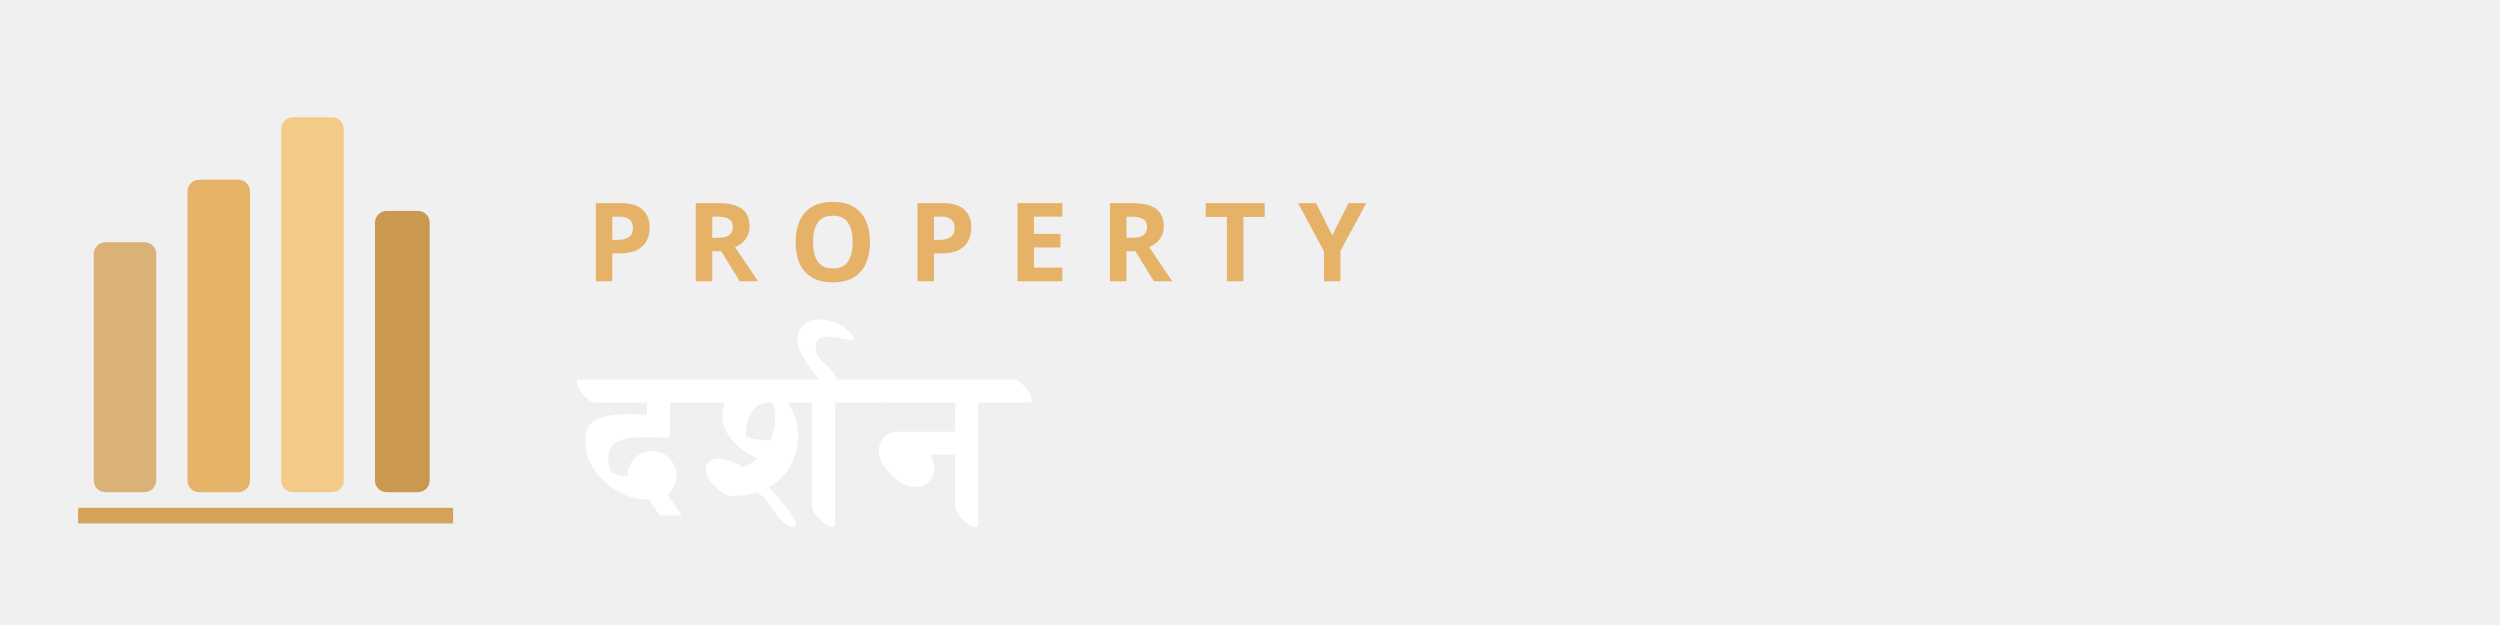
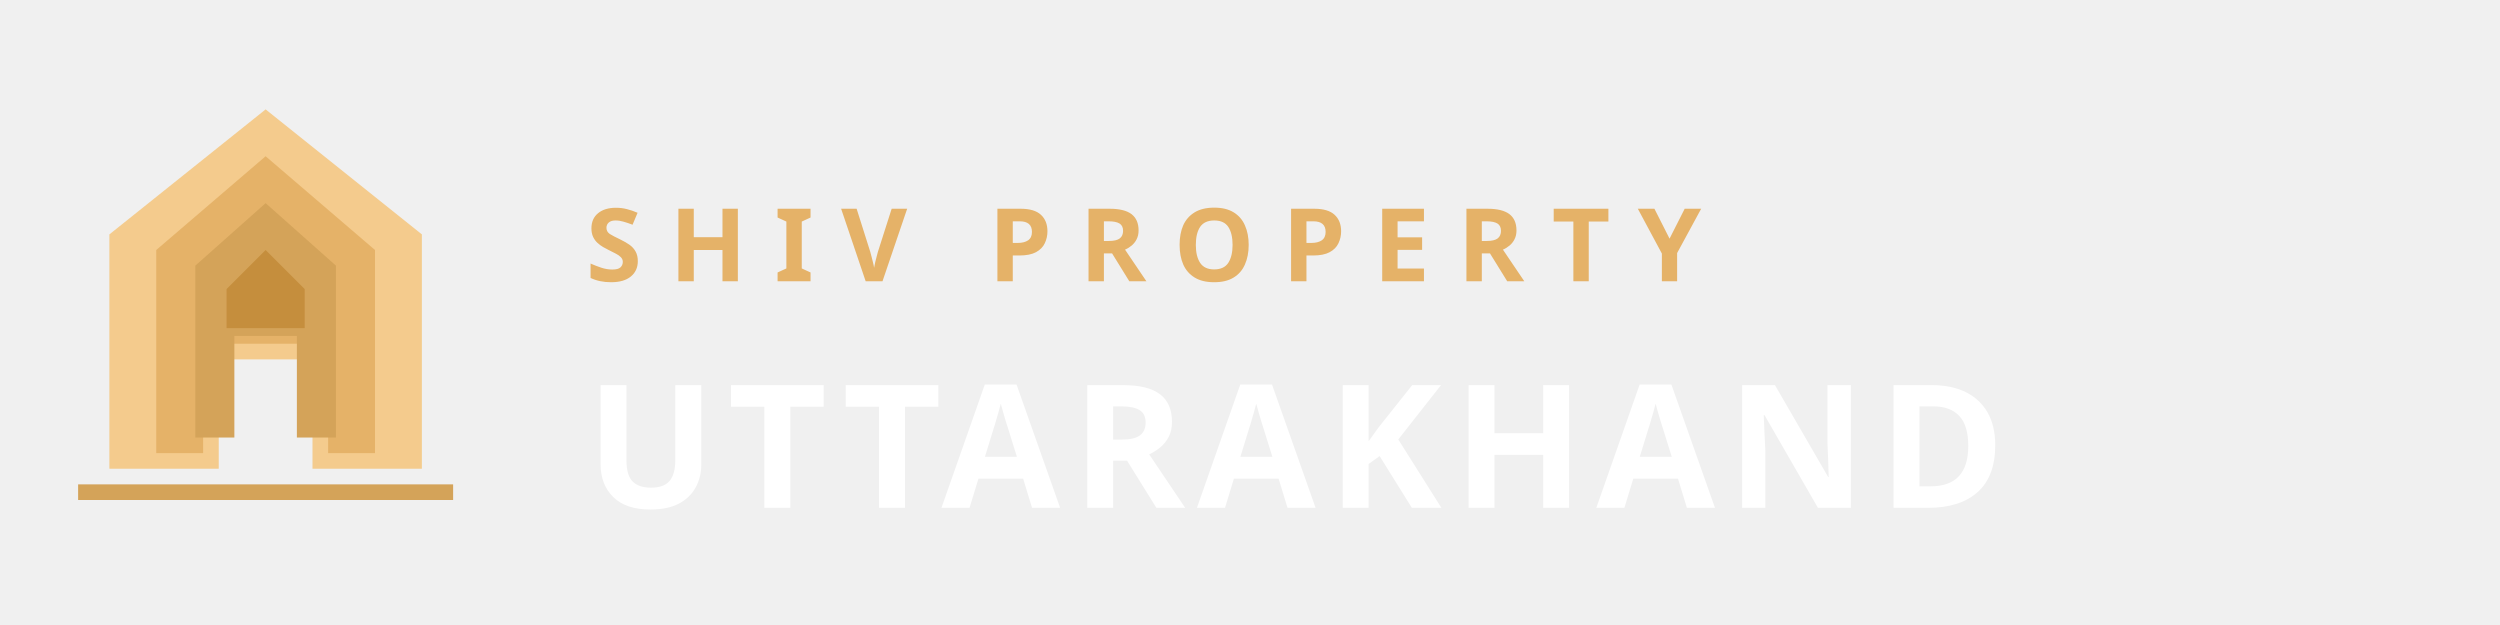
<svg xmlns="http://www.w3.org/2000/svg" viewBox="0 0 320 80" fill="none">
-   <g transform="translate(10, 15)">
-     <rect x="2" y="16" width="8" height="32" rx="1.5" fill="#D4A359" opacity="0.8" />
-     <rect x="14" y="8" width="8" height="40" rx="1.5" fill="#E5B268" />
-     <rect x="26" y="0" width="8" height="48" rx="1.5" fill="#F4CA88" />
-     <rect x="38" y="12" width="7" height="36" rx="1.5" fill="#C58E3D" opacity="0.9" />
-     <path d="M0 50H48V52H0z" fill="#D4A359" />
+   <g transform="translate(10, 14)">
+     <path d="M24 0L4 16V46H18V32H30V46H44V16L24 0Z" fill="#F4CA88" opacity="0.95" />
+     <path d="M24 6L10 18V44H16V30H32V44H38V18L24 6Z" fill="#E5B268" />
+     <path d="M24 12L15 20V42H20V29H28V42H33V20L24 12Z" fill="#D4A359" />
+     <path d="M24 18L19 23V28H29V23L24 18Z" fill="#C58E3D" />
+     <path d="M0 48H48V50H0z" fill="#D4A359" />
  </g>
-   <text x="75" y="36" font-family="'Plus Jakarta Sans', sans-serif" font-weight="700" font-size="14" letter-spacing="4" fill="#E5B268">PROPERTY</text>
-   <text x="75" y="66" font-family="'Rozha One', serif" font-weight="700" font-size="28" fill="#FFFFFF">दर्शन</text>
+   <text x="75" y="36" font-family="'Plus Jakarta Sans', sans-serif" font-weight="700" font-size="13" letter-spacing="3.5" fill="#E5B268">SHIV PROPERTY</text>
+   <text x="75" y="65" font-family="'Plus Jakarta Sans', sans-serif" font-weight="800" font-size="22" letter-spacing="1.5" fill="#FFFFFF">UTTARAKHAND</text>
</svg>
